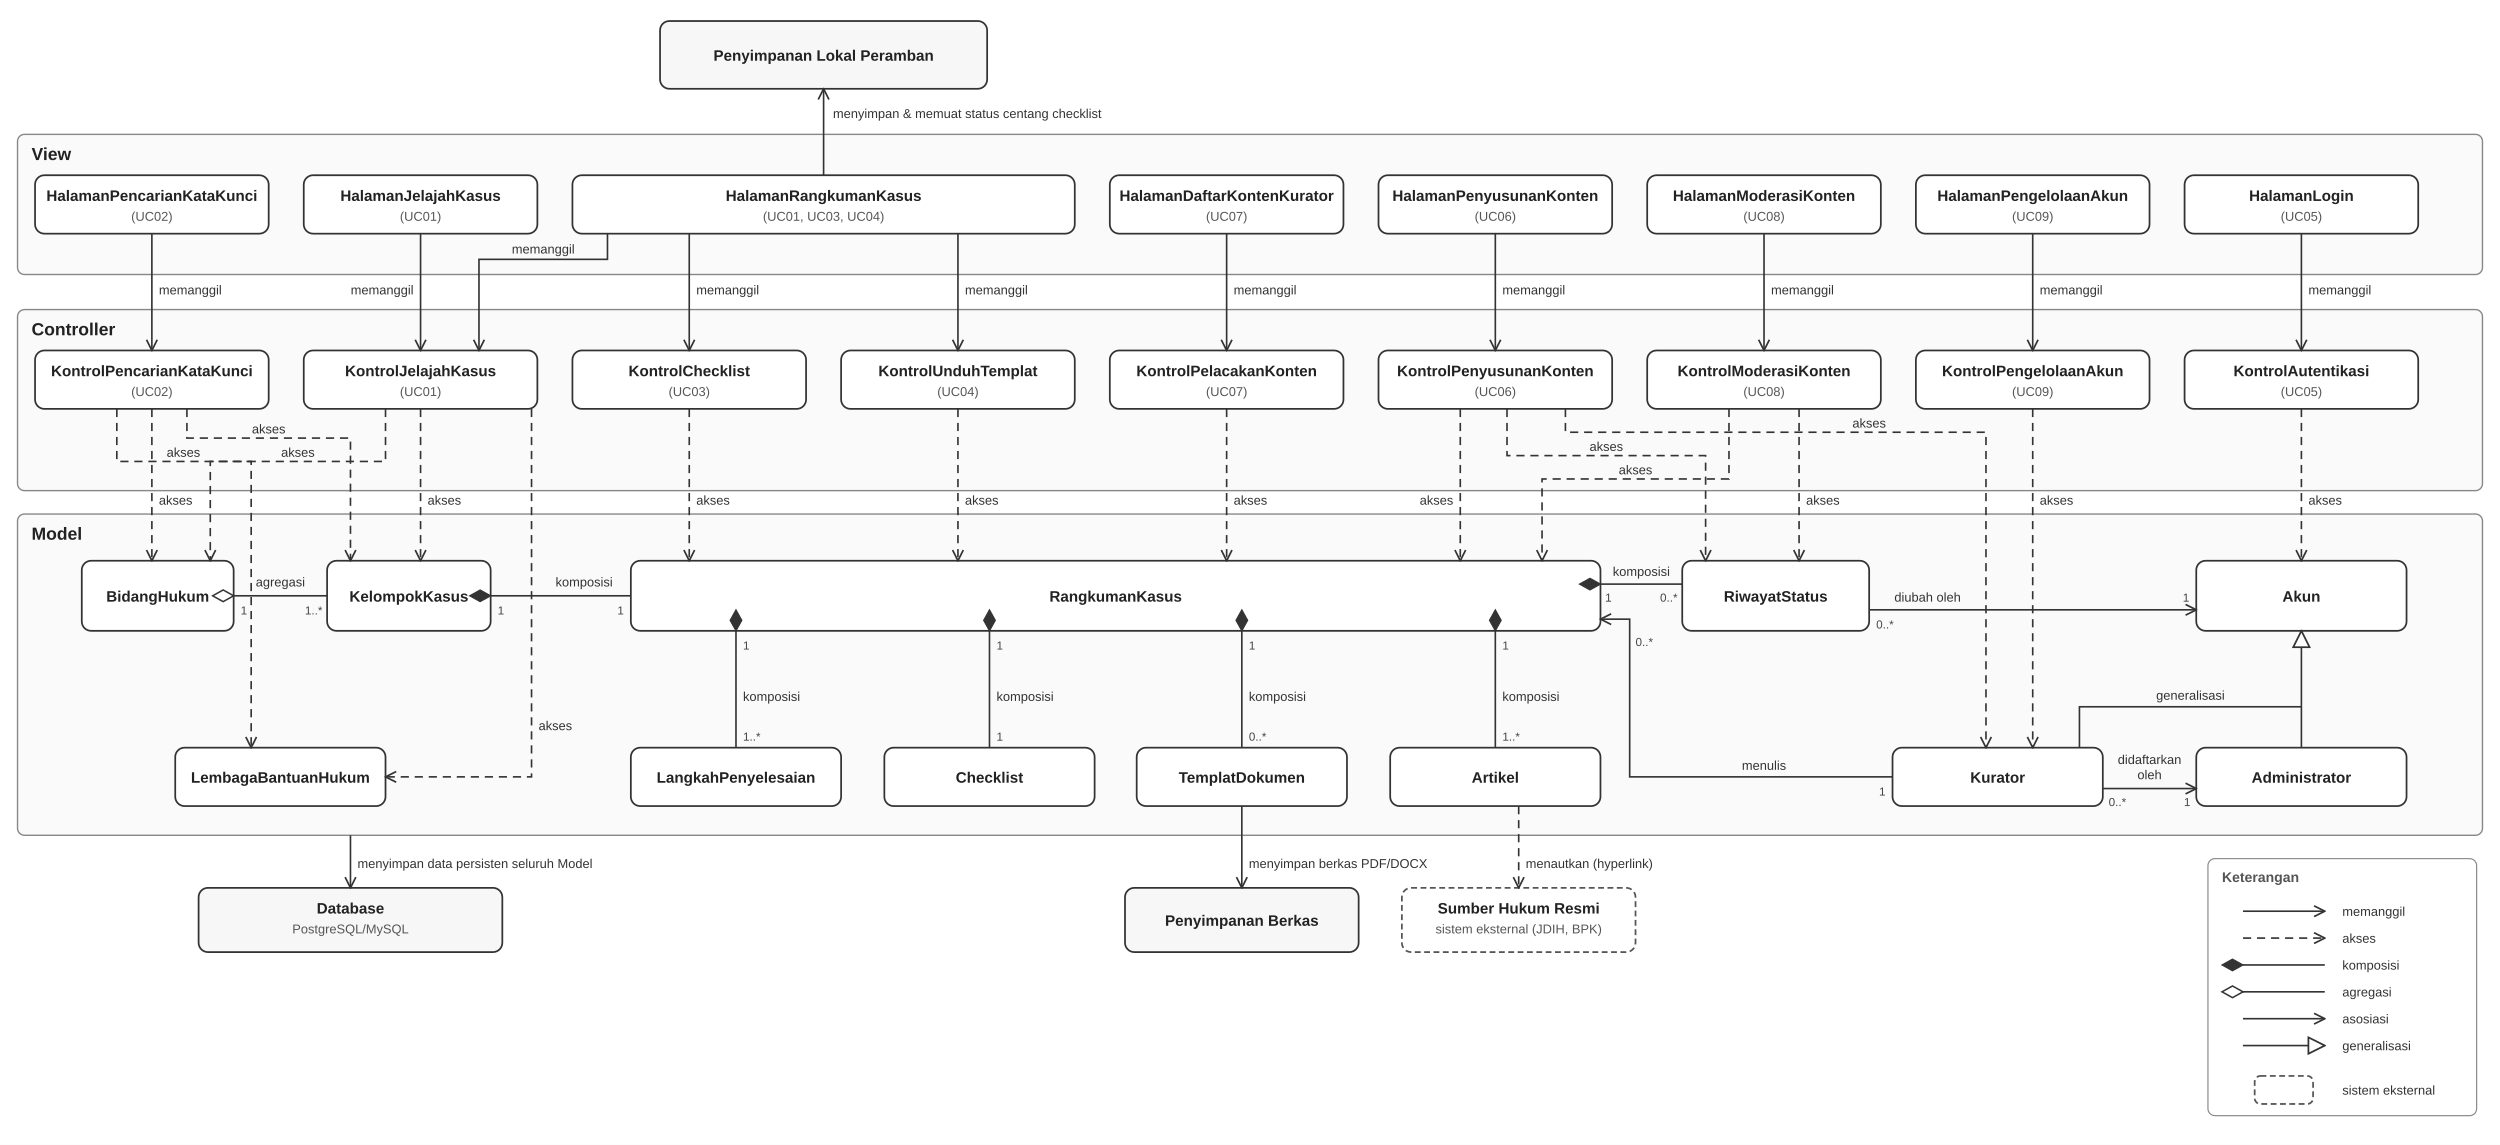
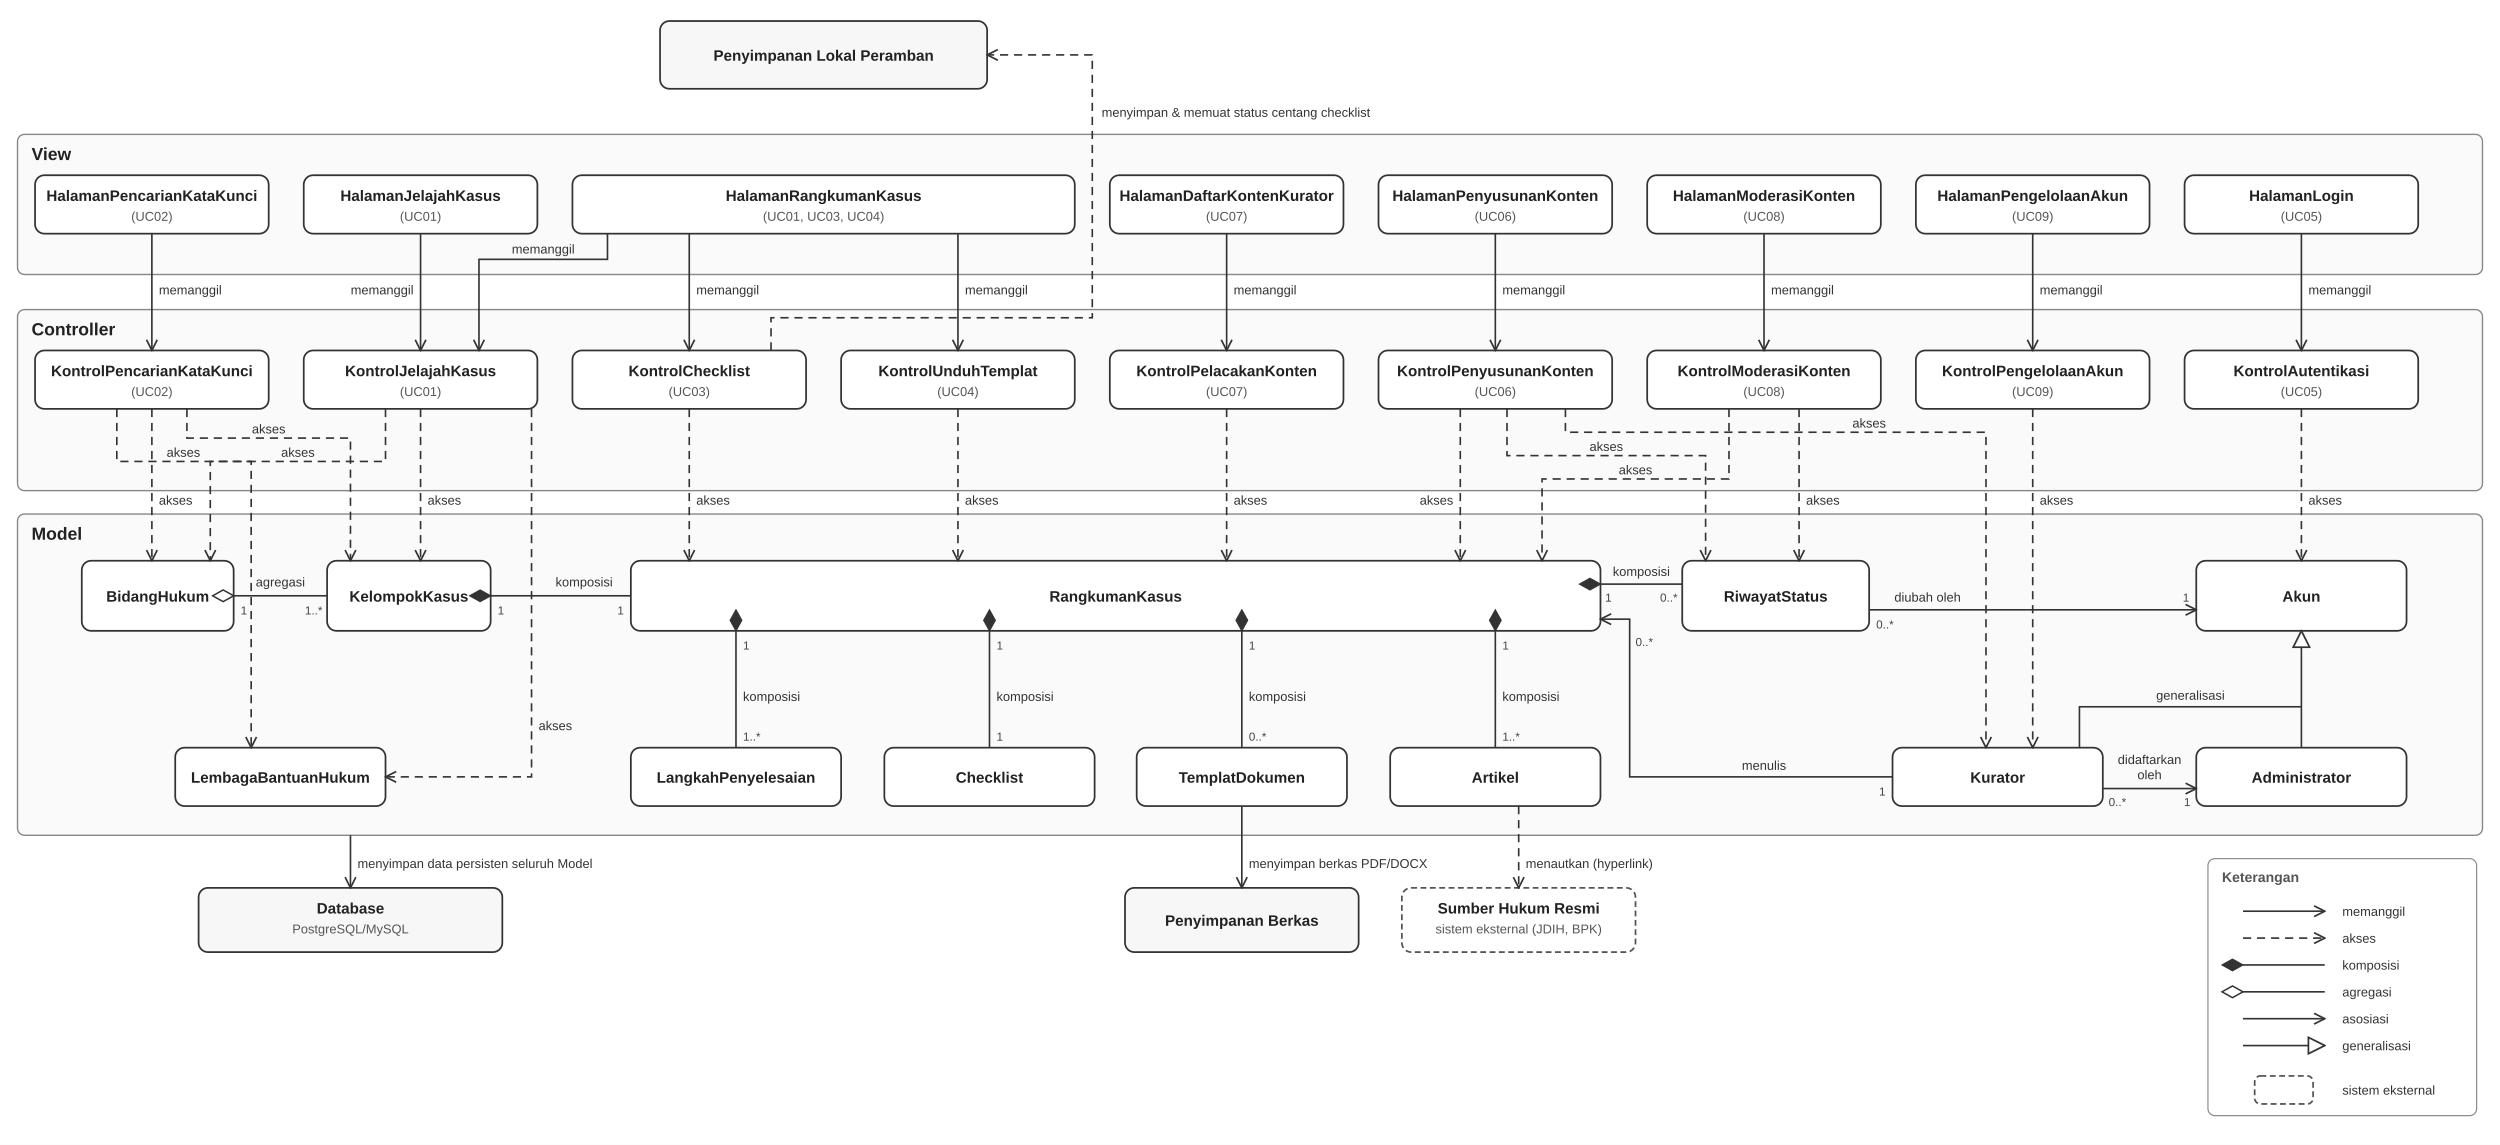
<svg xmlns="http://www.w3.org/2000/svg" viewBox="0 0 2140 980" width="2140" height="980" font-family="Arial, Helvetica, sans-serif">
  <defs>
    <marker id="open" viewBox="0 0 12 12" refX="11" refY="6" markerWidth="11" markerHeight="11" orient="auto" markerUnits="userSpaceOnUse">
      <path d="M1,1 L11,6 L1,11" fill="none" stroke="#333" stroke-width="1.6" />
    </marker>
    <marker id="tri" viewBox="0 0 16 16" refX="15" refY="8" markerWidth="16" markerHeight="16" orient="auto" markerUnits="userSpaceOnUse">
      <path d="M1,1 L15,8 L1,15 z" fill="#fff" stroke="#333" stroke-width="1.5" />
    </marker>
    <marker id="dFilled" viewBox="0 0 20 12" refX="1" refY="6" markerWidth="20" markerHeight="12" orient="auto-start-reverse" markerUnits="userSpaceOnUse">
      <path d="M1,6 L10,1 L19,6 L10,11 z" fill="#333" stroke="#333" stroke-width="1" />
    </marker>
    <marker id="dHollow" viewBox="0 0 20 12" refX="1" refY="6" markerWidth="20" markerHeight="12" orient="auto-start-reverse" markerUnits="userSpaceOnUse">
      <path d="M1,6 L10,1 L19,6 L10,11 z" fill="#fff" stroke="#333" stroke-width="1.3" />
    </marker>
  </defs>
  <style>
.lane { fill: #fafafa; stroke: #888; stroke-width: 1.2; }
.sekat { stroke: #aaa; stroke-width: 1; stroke-dasharray: 6 5; }
.komp-box { fill: #ffffff; stroke: #333333; stroke-width: 1.5; }
.simpan-box { fill: #f7f7f7; stroke: #333333; stroke-width: 1.5; }
.eksternal-box { fill: #ffffff; stroke: #555555; stroke-width: 1.5; stroke-dasharray: 5 3; }
.legend { fill: #ffffff; stroke: #888888; stroke-width: 1; }
.nama { font-size: 13px; font-weight: bold; fill: #222222; }
.sub { font-size: 11px; fill: #555555; }
.label { font-size: 11px; fill: #333333; }
.judul { font-size: 15px; font-weight: bold; fill: #222222; }
.grup { font-size: 12px; font-weight: bold; fill: #555555; }
.mult { font-size: 10px; fill: #444444; }
.leg { font-size: 11px; fill: #333333; }
.garis { stroke: #333333; stroke-width: 1.4; fill: none; }
.putus { stroke-dasharray: 7 5; }
</style>
  <rect width="2140" height="980" fill="#fff" />
  <rect x="565" y="18" width="280" height="58" rx="8" class="simpan-box" />
  <text x="705.0" y="52.0" class="nama" text-anchor="middle">Penyimpanan Lokal Peramban</text>
  <rect x="15" y="115" width="2110" height="120" rx="6" class="lane" />
  <text x="27" y="137" class="judul" text-anchor="start">View</text>
  <rect x="15" y="265" width="2110" height="155" rx="6" class="lane" />
  <text x="27" y="287" class="judul" text-anchor="start">Controller</text>
  <rect x="15" y="440" width="2110" height="275" rx="6" class="lane" />
  <text x="27" y="462" class="judul" text-anchor="start">Model</text>
  <rect x="30" y="150" width="200" height="50" rx="8" class="komp-box" />
  <text x="130.0" y="172" class="nama" text-anchor="middle">HalamanPencarianKataKunci</text>
  <text x="130.0" y="189" class="sub" text-anchor="middle">(UC02)</text>
  <rect x="260" y="150" width="200" height="50" rx="8" class="komp-box" />
  <text x="360.0" y="172" class="nama" text-anchor="middle">HalamanJelajahKasus</text>
  <text x="360.0" y="189" class="sub" text-anchor="middle">(UC01)</text>
  <rect x="490" y="150" width="430" height="50" rx="8" class="komp-box" />
  <text x="705.0" y="172" class="nama" text-anchor="middle">HalamanRangkumanKasus</text>
  <text x="705.0" y="189" class="sub" text-anchor="middle">(UC01, UC03, UC04)</text>
  <rect x="950" y="150" width="200" height="50" rx="8" class="komp-box" />
  <text x="1050.0" y="172" class="nama" text-anchor="middle">HalamanDaftarKontenKurator</text>
  <text x="1050.0" y="189" class="sub" text-anchor="middle">(UC07)</text>
  <rect x="1180" y="150" width="200" height="50" rx="8" class="komp-box" />
  <text x="1280.0" y="172" class="nama" text-anchor="middle">HalamanPenyusunanKonten</text>
  <text x="1280.0" y="189" class="sub" text-anchor="middle">(UC06)</text>
  <rect x="1410" y="150" width="200" height="50" rx="8" class="komp-box" />
  <text x="1510.0" y="172" class="nama" text-anchor="middle">HalamanModerasiKonten</text>
  <text x="1510.0" y="189" class="sub" text-anchor="middle">(UC08)</text>
  <rect x="1640" y="150" width="200" height="50" rx="8" class="komp-box" />
  <text x="1740.0" y="172" class="nama" text-anchor="middle">HalamanPengelolaanAkun</text>
  <text x="1740.0" y="189" class="sub" text-anchor="middle">(UC09)</text>
  <rect x="1870" y="150" width="200" height="50" rx="8" class="komp-box" />
  <text x="1970.0" y="172" class="nama" text-anchor="middle">HalamanLogin</text>
  <text x="1970.0" y="189" class="sub" text-anchor="middle">(UC05)</text>
  <rect x="30" y="300" width="200" height="50" rx="8" class="komp-box" />
  <text x="130.0" y="322" class="nama" text-anchor="middle">KontrolPencarianKataKunci</text>
  <text x="130.0" y="339" class="sub" text-anchor="middle">(UC02)</text>
  <rect x="260" y="300" width="200" height="50" rx="8" class="komp-box" />
  <text x="360.0" y="322" class="nama" text-anchor="middle">KontrolJelajahKasus</text>
  <text x="360.0" y="339" class="sub" text-anchor="middle">(UC01)</text>
  <rect x="490" y="300" width="200" height="50" rx="8" class="komp-box" />
  <text x="590.0" y="322" class="nama" text-anchor="middle">KontrolChecklist</text>
  <text x="590.0" y="339" class="sub" text-anchor="middle">(UC03)</text>
  <rect x="720" y="300" width="200" height="50" rx="8" class="komp-box" />
  <text x="820.0" y="322" class="nama" text-anchor="middle">KontrolUnduhTemplat</text>
  <text x="820.0" y="339" class="sub" text-anchor="middle">(UC04)</text>
  <rect x="950" y="300" width="200" height="50" rx="8" class="komp-box" />
  <text x="1050.0" y="322" class="nama" text-anchor="middle">KontrolPelacakanKonten</text>
  <text x="1050.0" y="339" class="sub" text-anchor="middle">(UC07)</text>
  <rect x="1180" y="300" width="200" height="50" rx="8" class="komp-box" />
  <text x="1280.0" y="322" class="nama" text-anchor="middle">KontrolPenyusunanKonten</text>
  <text x="1280.0" y="339" class="sub" text-anchor="middle">(UC06)</text>
  <rect x="1410" y="300" width="200" height="50" rx="8" class="komp-box" />
  <text x="1510.0" y="322" class="nama" text-anchor="middle">KontrolModerasiKonten</text>
  <text x="1510.0" y="339" class="sub" text-anchor="middle">(UC08)</text>
  <rect x="1640" y="300" width="200" height="50" rx="8" class="komp-box" />
  <text x="1740.0" y="322" class="nama" text-anchor="middle">KontrolPengelolaanAkun</text>
  <text x="1740.0" y="339" class="sub" text-anchor="middle">(UC09)</text>
  <rect x="1870" y="300" width="200" height="50" rx="8" class="komp-box" />
  <text x="1970.0" y="322" class="nama" text-anchor="middle">KontrolAutentikasi</text>
  <text x="1970.0" y="339" class="sub" text-anchor="middle">(UC05)</text>
  <rect x="70" y="480" width="130" height="60" rx="8" class="komp-box" />
  <text x="135.0" y="515.0" class="nama" text-anchor="middle">BidangHukum</text>
  <rect x="280" y="480" width="140" height="60" rx="8" class="komp-box" />
  <text x="350.0" y="515.0" class="nama" text-anchor="middle">KelompokKasus</text>
  <rect x="540" y="480" width="830" height="60" rx="8" class="komp-box" />
  <text x="955.0" y="515.0" class="nama" text-anchor="middle">RangkumanKasus</text>
  <rect x="1440" y="480" width="160" height="60" rx="8" class="komp-box" />
  <text x="1520.0" y="515.0" class="nama" text-anchor="middle">RiwayatStatus</text>
  <rect x="1880" y="480" width="180" height="60" rx="8" class="komp-box" />
  <text x="1970.0" y="515.0" class="nama" text-anchor="middle">Akun</text>
  <rect x="150" y="640" width="180" height="50" rx="8" class="komp-box" />
  <text x="240.0" y="670.0" class="nama" text-anchor="middle">LembagaBantuanHukum</text>
  <rect x="540" y="640" width="180" height="50" rx="8" class="komp-box" />
  <text x="630.0" y="670.0" class="nama" text-anchor="middle">LangkahPenyelesaian</text>
  <rect x="757" y="640" width="180" height="50" rx="8" class="komp-box" />
  <text x="847.0" y="670.0" class="nama" text-anchor="middle">Checklist</text>
  <rect x="973" y="640" width="180" height="50" rx="8" class="komp-box" />
  <text x="1063.0" y="670.0" class="nama" text-anchor="middle">TemplatDokumen</text>
  <rect x="1190" y="640" width="180" height="50" rx="8" class="komp-box" />
  <text x="1280.0" y="670.0" class="nama" text-anchor="middle">Artikel</text>
  <rect x="1620" y="640" width="180" height="50" rx="8" class="komp-box" />
  <text x="1710.0" y="670.0" class="nama" text-anchor="middle">Kurator</text>
  <rect x="1880" y="640" width="180" height="50" rx="8" class="komp-box" />
  <text x="1970.0" y="670.0" class="nama" text-anchor="middle">Administrator</text>
  <rect x="170" y="760" width="260" height="55" rx="8" class="simpan-box" />
  <text x="300.0" y="782" class="nama" text-anchor="middle">Database</text>
  <text x="300.0" y="799" class="sub" text-anchor="middle">PostgreSQL/MySQL</text>
  <rect x="963" y="760" width="200" height="55" rx="8" class="simpan-box" />
  <text x="1063.0" y="792.5" class="nama" text-anchor="middle">Penyimpanan Berkas</text>
  <rect x="1200" y="760" width="200" height="55" rx="8" class="eksternal-box" />
  <text x="1300.0" y="782" class="nama" text-anchor="middle">Sumber Hukum Resmi</text>
  <text x="1300.0" y="799" class="sub" text-anchor="middle">sistem eksternal (JDIH, BPK)</text>
  <path d="M130,200 L130,300" class="garis" marker-end="url(#open)" />
  <text x="136" y="252" class="label" text-anchor="start">memanggil</text>
  <path d="M1050,200 L1050,300" class="garis" marker-end="url(#open)" />
  <text x="1056" y="252" class="label" text-anchor="start">memanggil</text>
  <path d="M1280,200 L1280,300" class="garis" marker-end="url(#open)" />
  <text x="1286" y="252" class="label" text-anchor="start">memanggil</text>
  <path d="M1510,200 L1510,300" class="garis" marker-end="url(#open)" />
  <text x="1516" y="252" class="label" text-anchor="start">memanggil</text>
  <path d="M1740,200 L1740,300" class="garis" marker-end="url(#open)" />
  <text x="1746" y="252" class="label" text-anchor="start">memanggil</text>
  <path d="M1970,200 L1970,300" class="garis" marker-end="url(#open)" />
  <text x="1976" y="252" class="label" text-anchor="start">memanggil</text>
  <path d="M360,200 L360,300" class="garis" marker-end="url(#open)" />
  <text x="354" y="252" class="label" text-anchor="end">memanggil</text>
  <path d="M520,200 L520,222 L410,222 L410,300" class="garis" marker-end="url(#open)" />
  <text x="465" y="217" class="label" text-anchor="middle">memanggil</text>
  <path d="M590,200 L590,300" class="garis" marker-end="url(#open)" />
  <text x="596" y="252" class="label" text-anchor="start">memanggil</text>
  <path d="M820,200 L820,300" class="garis" marker-end="url(#open)" />
  <text x="826" y="252" class="label" text-anchor="start">memanggil</text>
-   <path d="M705,150 L705,76" class="garis" marker-end="url(#open)" />
-   <text x="713" y="101" class="label" text-anchor="start">menyimpan &amp; memuat status centang checklist</text>
+   <path d="M660,300 L660,272 L935,272 L935,47 L845,47" class="garis putus" marker-end="url(#open)" />
+   <text x="943" y="100" class="label" text-anchor="start">menyimpan &amp; memuat status centang checklist</text>
  <path d="M130,350 L130,480" class="garis putus" marker-end="url(#open)" />
  <text x="136" y="432" class="label" text-anchor="start">akses</text>
  <path d="M160,350 L160,375 L300,375 L300,480" class="garis putus" marker-end="url(#open)" />
  <text x="230" y="371" class="label" text-anchor="middle">akses</text>
  <path d="M100,350 L100,395 L215,395 L215,640" class="garis putus" marker-end="url(#open)" />
  <text x="157" y="391" class="label" text-anchor="middle">akses</text>
  <path d="M360,350 L360,480" class="garis putus" marker-end="url(#open)" />
  <text x="366" y="432" class="label" text-anchor="start">akses</text>
  <path d="M330,350 L330,395 L180,395 L180,480" class="garis putus" marker-end="url(#open)" />
  <text x="255" y="391" class="label" text-anchor="middle">akses</text>
  <path d="M455,350 L455,665 L330,665" class="garis putus" marker-end="url(#open)" />
  <text x="461" y="625" class="label" text-anchor="start">akses</text>
  <path d="M590,350 L590,480" class="garis putus" marker-end="url(#open)" />
  <text x="596" y="432" class="label" text-anchor="start">akses</text>
  <path d="M820,350 L820,480" class="garis putus" marker-end="url(#open)" />
  <text x="826" y="432" class="label" text-anchor="start">akses</text>
  <path d="M1050,350 L1050,480" class="garis putus" marker-end="url(#open)" />
  <text x="1056" y="432" class="label" text-anchor="start">akses</text>
  <path d="M1250,350 L1250,480" class="garis putus" marker-end="url(#open)" />
  <text x="1244" y="432" class="label" text-anchor="end">akses</text>
  <path d="M1290,350 L1290,390 L1460,390 L1460,480" class="garis putus" marker-end="url(#open)" />
  <text x="1375" y="386" class="label" text-anchor="middle">akses</text>
  <path d="M1340,350 L1340,370 L1700,370 L1700,640" class="garis putus" marker-end="url(#open)" />
  <text x="1600" y="366" class="label" text-anchor="middle">akses</text>
  <path d="M1480,350 L1480,410 L1320,410 L1320,480" class="garis putus" marker-end="url(#open)" />
  <text x="1400" y="406" class="label" text-anchor="middle">akses</text>
  <path d="M1540,350 L1540,480" class="garis putus" marker-end="url(#open)" />
  <text x="1546" y="432" class="label" text-anchor="start">akses</text>
  <path d="M1740,350 L1740,640" class="garis putus" marker-end="url(#open)" />
  <text x="1746" y="432" class="label" text-anchor="start">akses</text>
  <path d="M1970,350 L1970,480" class="garis putus" marker-end="url(#open)" />
  <text x="1976" y="432" class="label" text-anchor="start">akses</text>
  <path d="M200,510 L280,510" class="garis" marker-start="url(#dHollow)" />
  <text x="240" y="502" class="label" text-anchor="middle">agregasi</text>
  <text x="206" y="526" class="mult" text-anchor="start">1</text>
  <text x="276" y="526" class="mult" text-anchor="end">1..*</text>
  <path d="M420,510 L540,510" class="garis" marker-start="url(#dFilled)" />
  <text x="500" y="502" class="label" text-anchor="middle">komposisi</text>
  <text x="426" y="526" class="mult" text-anchor="start">1</text>
  <text x="534" y="526" class="mult" text-anchor="end">1</text>
  <path d="M630.0,540 L630.0,640" class="garis" marker-start="url(#dFilled)" />
  <text x="636.0" y="600" class="label" text-anchor="start">komposisi</text>
  <text x="636.0" y="556" class="mult" text-anchor="start">1</text>
  <text x="636.0" y="634" class="mult" text-anchor="start">1..*</text>
  <path d="M847.0,540 L847.0,640" class="garis" marker-start="url(#dFilled)" />
  <text x="853.0" y="600" class="label" text-anchor="start">komposisi</text>
  <text x="853.0" y="556" class="mult" text-anchor="start">1</text>
  <text x="853.0" y="634" class="mult" text-anchor="start">1</text>
  <path d="M1063.0,540 L1063.0,640" class="garis" marker-start="url(#dFilled)" />
  <text x="1069.0" y="600" class="label" text-anchor="start">komposisi</text>
  <text x="1069.0" y="556" class="mult" text-anchor="start">1</text>
  <text x="1069.0" y="634" class="mult" text-anchor="start">0..*</text>
  <path d="M1280.0,540 L1280.0,640" class="garis" marker-start="url(#dFilled)" />
  <text x="1286.0" y="600" class="label" text-anchor="start">komposisi</text>
  <text x="1286.0" y="556" class="mult" text-anchor="start">1</text>
  <text x="1286.0" y="634" class="mult" text-anchor="start">1..*</text>
  <path d="M1370,500 L1440,500" class="garis" marker-start="url(#dFilled)" />
  <text x="1405" y="493" class="label" text-anchor="middle">komposisi</text>
  <text x="1374" y="515" class="mult" text-anchor="start">1</text>
  <text x="1436" y="515" class="mult" text-anchor="end">0..*</text>
  <path d="M1600,522 L1880,522" class="garis" marker-end="url(#open)" />
  <text x="1650" y="515" class="label" text-anchor="middle">diubah oleh</text>
  <text x="1606" y="538" class="mult" text-anchor="start">0..*</text>
  <text x="1874" y="515" class="mult" text-anchor="end">1</text>
  <path d="M1620,665 L1395,665 L1395,530 L1370,530" class="garis" marker-end="url(#open)" />
  <text x="1510" y="659" class="label" text-anchor="middle">menulis</text>
  <text x="1614" y="681" class="mult" text-anchor="end">1</text>
  <text x="1400" y="553" class="mult" text-anchor="start">0..*</text>
  <path d="M1800,675 L1880,675" class="garis" marker-end="url(#open)" />
  <text x="1840" y="654" class="label" text-anchor="middle">didaftarkan</text>
  <text x="1840" y="667" class="label" text-anchor="middle">oleh</text>
  <text x="1805" y="690" class="mult" text-anchor="start">0..*</text>
  <text x="1875" y="690" class="mult" text-anchor="end">1</text>
  <path d="M1970,640 L1970,540" class="garis" marker-end="url(#tri)" />
  <path d="M1780,640 L1780,605 L1970,605" class="garis" />
  <text x="1875" y="599" class="label" text-anchor="middle">generalisasi</text>
  <path d="M300,715 L300,760" class="garis" marker-end="url(#open)" />
  <text x="306" y="743" class="label" text-anchor="start">menyimpan data persisten seluruh Model</text>
  <path d="M1063,690 L1063,760" class="garis" marker-end="url(#open)" />
  <text x="1069" y="743" class="label" text-anchor="start">menyimpan berkas PDF/DOCX</text>
  <path d="M1300,690 L1300,760" class="garis putus" marker-end="url(#open)" />
  <text x="1306" y="743" class="label" text-anchor="start">menautkan (hyperlink)</text>
  <rect x="1890" y="735" width="230" height="220" rx="6" class="legend" />
  <text x="1902" y="755" class="grup" text-anchor="start">Keterangan</text>
  <path d="M1920,780 L1990,780" class="garis" marker-end="url(#open)" />
  <text x="2005" y="784" class="leg" text-anchor="start">memanggil</text>
  <path d="M1920,803 L1990,803" class="garis putus" marker-end="url(#open)" />
  <text x="2005" y="807" class="leg" text-anchor="start">akses</text>
  <path d="M1920,826 L1990,826" class="garis" marker-start="url(#dFilled)" />
  <text x="2005" y="830" class="leg" text-anchor="start">komposisi</text>
  <path d="M1920,849 L1990,849" class="garis" marker-start="url(#dHollow)" />
  <text x="2005" y="853" class="leg" text-anchor="start">agregasi</text>
  <path d="M1920,872 L1990,872" class="garis" marker-end="url(#open)" />
  <text x="2005" y="876" class="leg" text-anchor="start">asosiasi</text>
  <path d="M1920,895 L1990,895" class="garis" marker-end="url(#tri)" />
  <text x="2005" y="899" class="leg" text-anchor="start">generalisasi</text>
  <rect x="1930" y="921" width="50" height="24" rx="5" class="eksternal-box" />
  <text x="2005" y="937" class="leg" text-anchor="start">sistem eksternal</text>
</svg>
